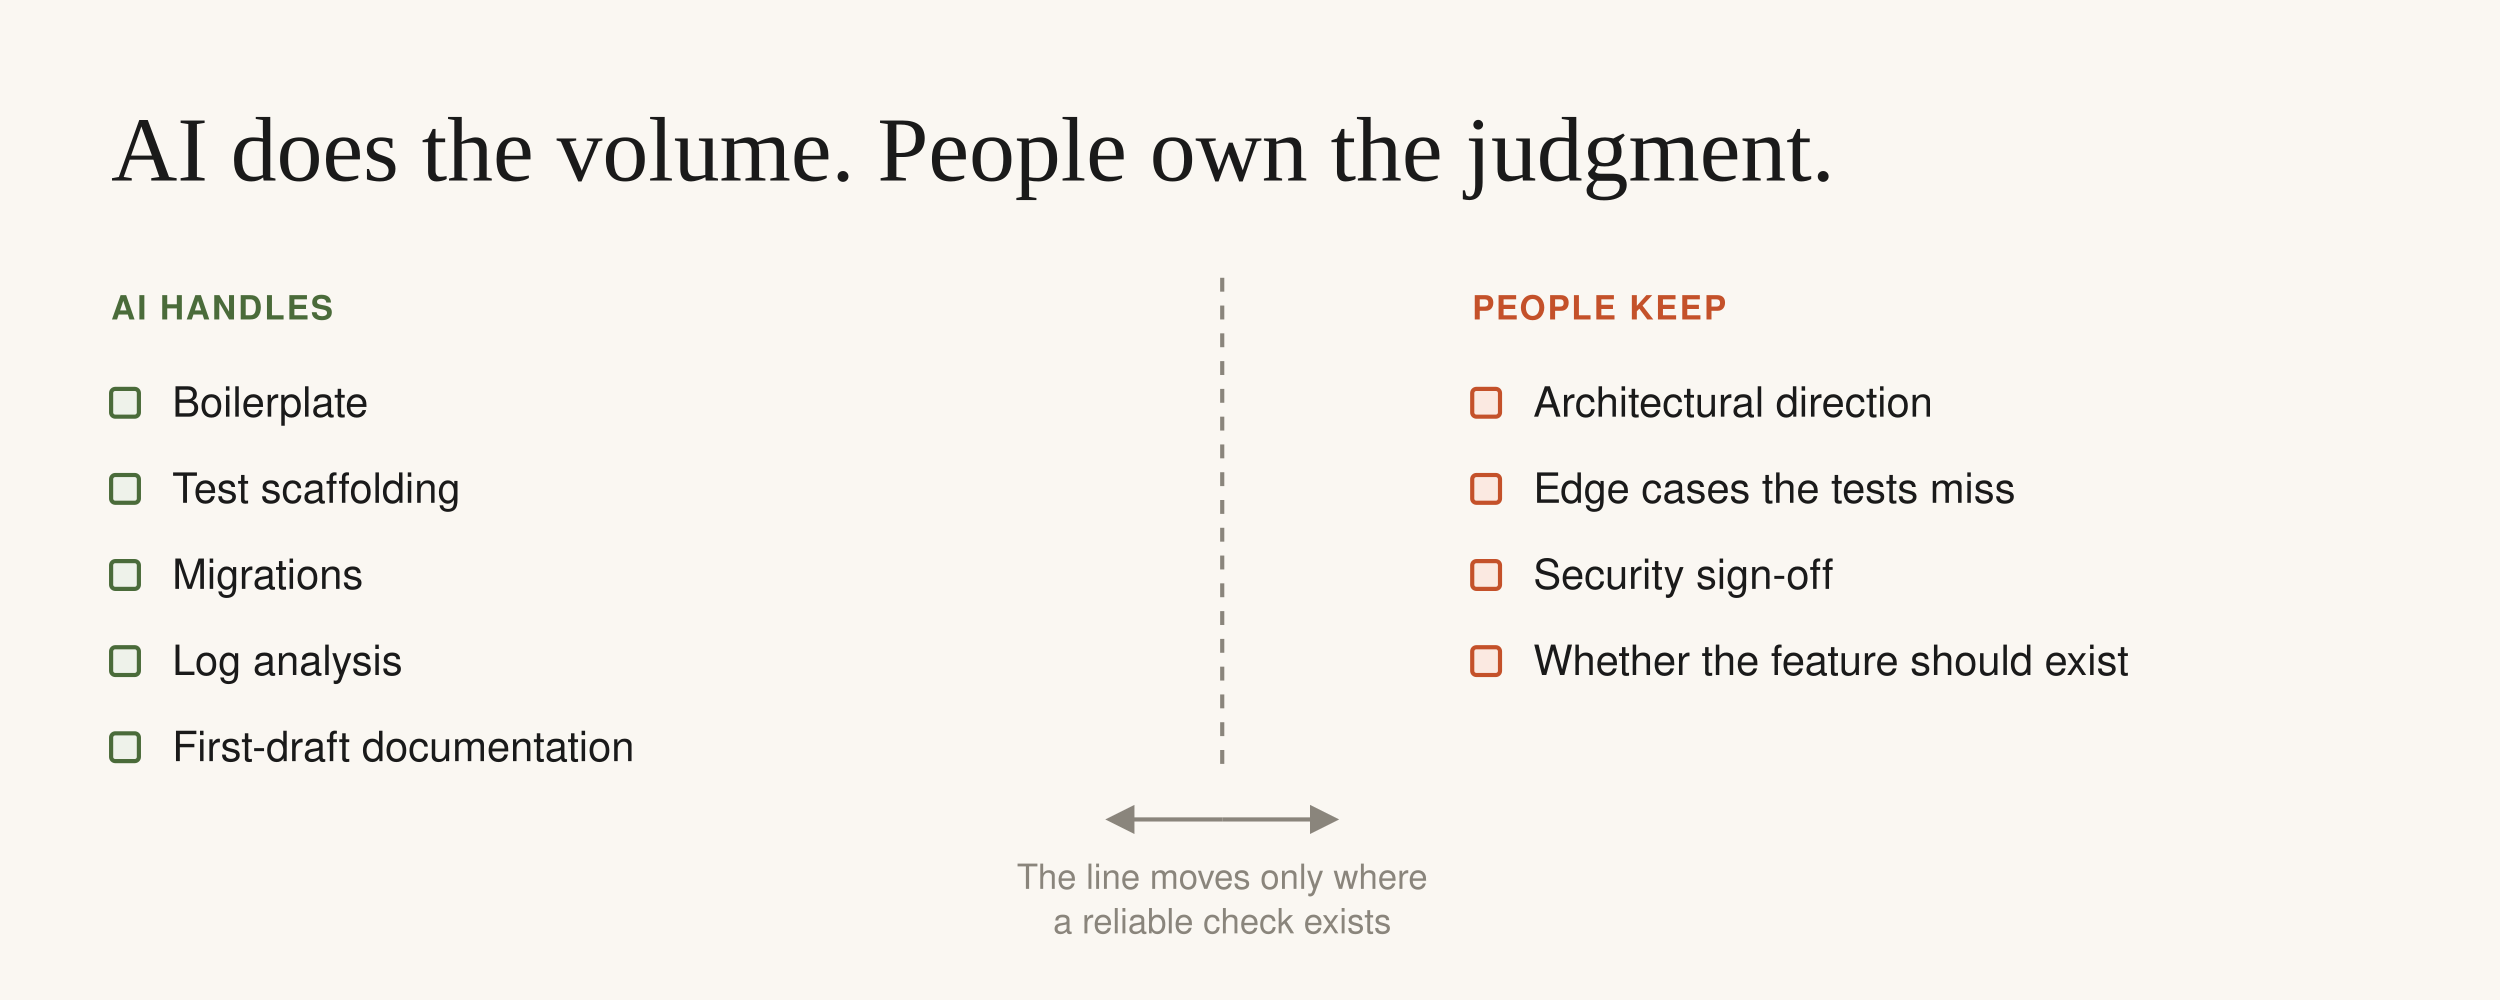
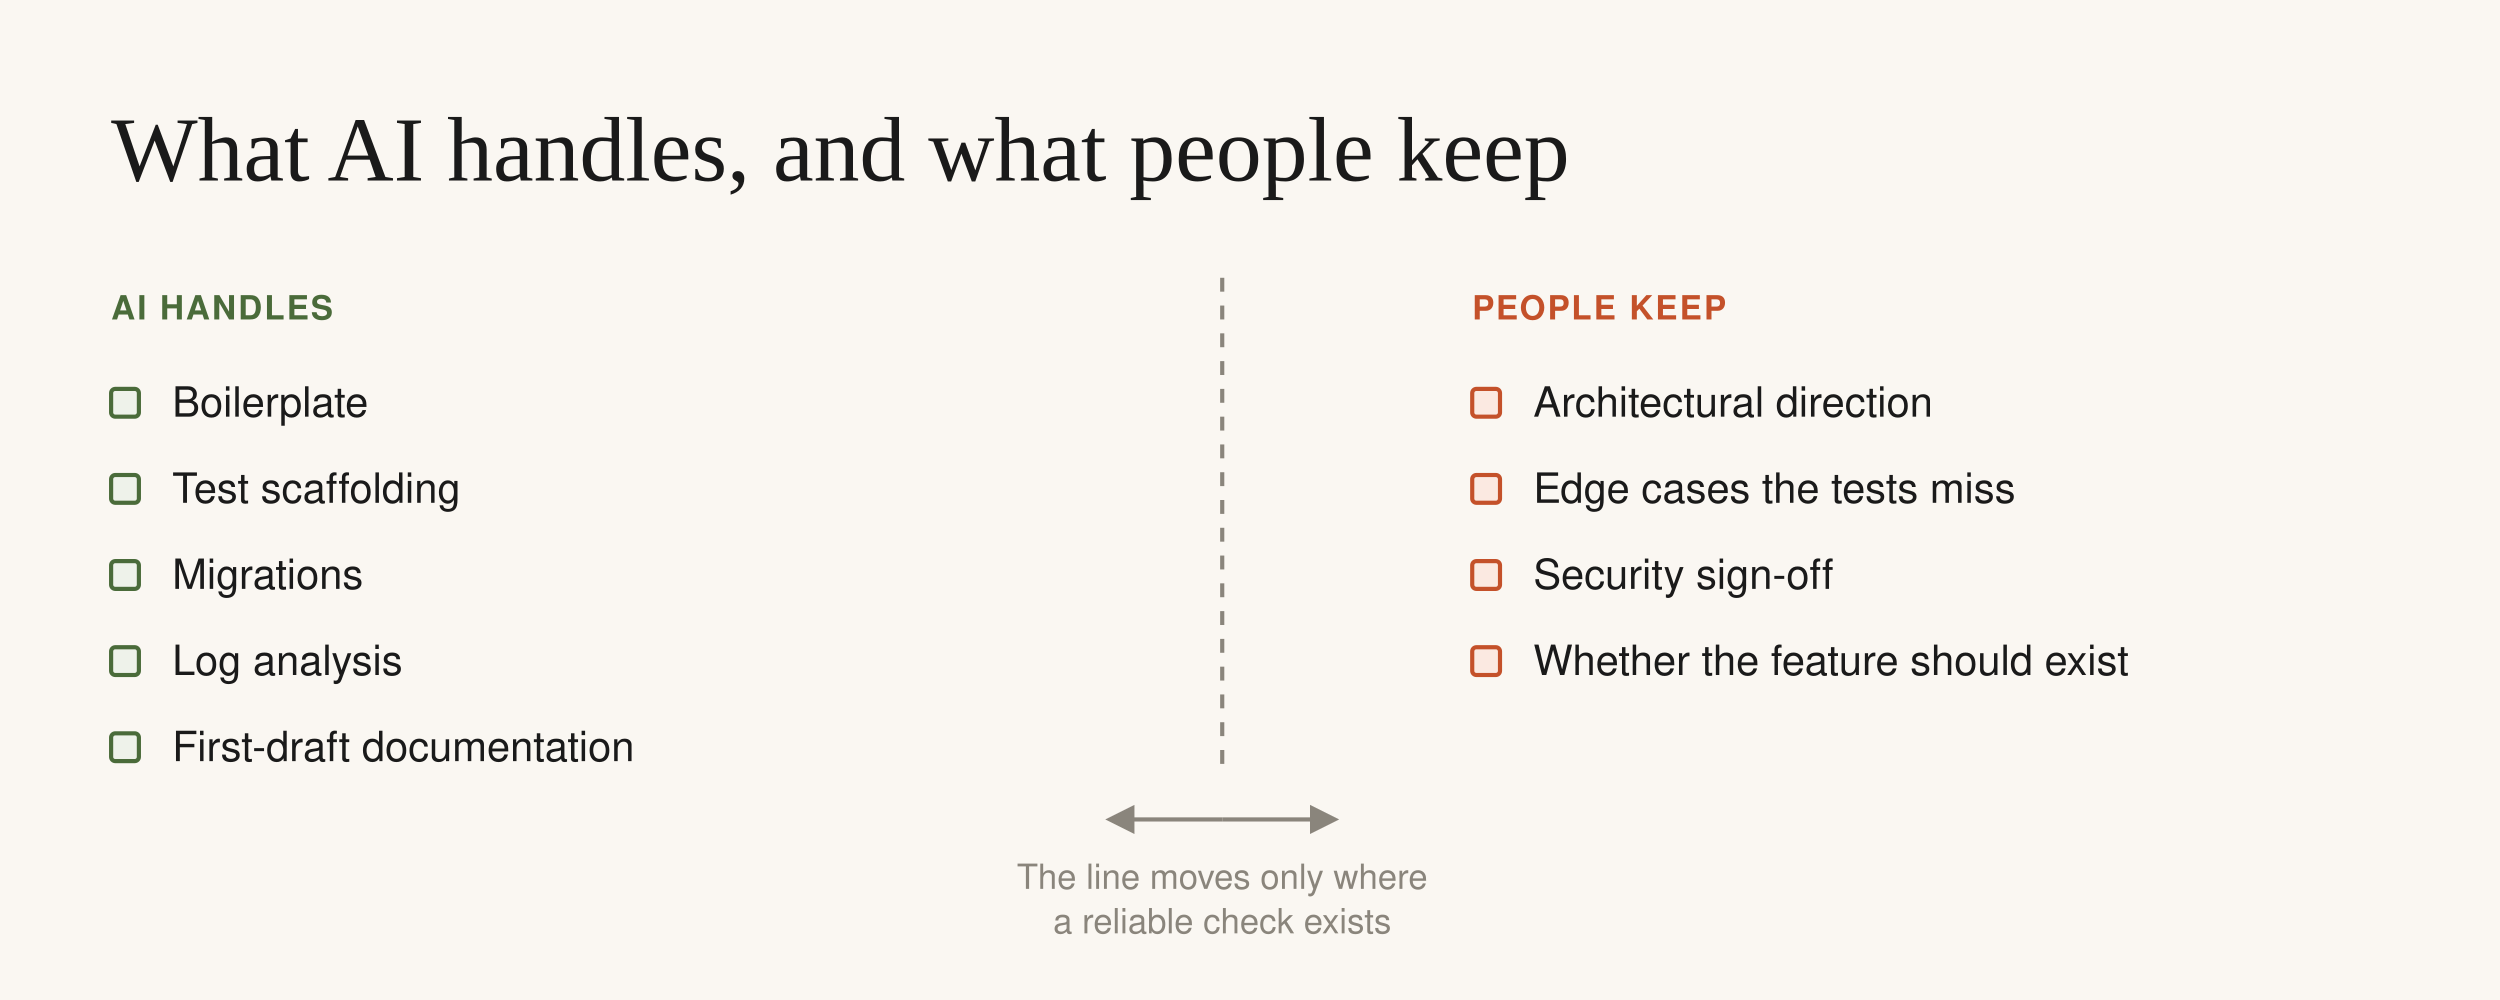
<svg xmlns="http://www.w3.org/2000/svg" viewBox="0 0 1800 720" width="1800" height="720">
  <defs>
    <marker id="a-g" viewBox="0 0 10 10" refX="8" refY="5" markerWidth="7" markerHeight="7" orient="auto-start-reverse">
      <path d="M0 0 L10 5 L0 10 z" fill="#4a6b3a" />
    </marker>
    <marker id="a-r" viewBox="0 0 10 10" refX="8" refY="5" markerWidth="7" markerHeight="7" orient="auto-start-reverse">
      <path d="M0 0 L10 5 L0 10 z" fill="#c4512a" />
    </marker>
    <marker id="a-k" viewBox="0 0 10 10" refX="8" refY="5" markerWidth="7" markerHeight="7" orient="auto-start-reverse">
      <path d="M0 0 L10 5 L0 10 z" fill="#8a857c" />
    </marker>
  </defs>
  <rect width="1800" height="720" fill="#faf7f2" />
-   <text x="80" y="130" font-family="Georgia, 'Times New Roman', serif" font-size="66" fill="#1a1a1a">AI does the volume. People own the judgment.</text>
+   <text x="80" y="130" font-family="Georgia, 'Times New Roman', serif" font-size="66" fill="#1a1a1a">What AI handles, and what people keep</text>
  <g font-family="'Helvetica Neue', Helvetica, Arial, sans-serif">
    <text x="80" y="230" font-size="24" fill="#4a6b3a" text-anchor="start" font-weight="700" letter-spacing="1.5">AI HANDLES</text>
    <text x="1060" y="230" font-size="24" fill="#c4512a" text-anchor="start" font-weight="700" letter-spacing="1.5">PEOPLE KEEP</text>
    <rect x="80" y="280" width="20" height="20" rx="3" fill="#eef2ea" stroke="#4a6b3a" stroke-width="3" />
    <text x="124" y="300" font-size="30" fill="#1a1a1a" text-anchor="start" font-weight="400" letter-spacing="0">Boilerplate</text>
    <rect x="80" y="342" width="20" height="20" rx="3" fill="#eef2ea" stroke="#4a6b3a" stroke-width="3" />
    <text x="124" y="362" font-size="30" fill="#1a1a1a" text-anchor="start" font-weight="400" letter-spacing="0">Test scaffolding</text>
    <rect x="80" y="404" width="20" height="20" rx="3" fill="#eef2ea" stroke="#4a6b3a" stroke-width="3" />
    <text x="124" y="424" font-size="30" fill="#1a1a1a" text-anchor="start" font-weight="400" letter-spacing="0">Migrations</text>
    <rect x="80" y="466" width="20" height="20" rx="3" fill="#eef2ea" stroke="#4a6b3a" stroke-width="3" />
    <text x="124" y="486" font-size="30" fill="#1a1a1a" text-anchor="start" font-weight="400" letter-spacing="0">Log analysis</text>
    <rect x="80" y="528" width="20" height="20" rx="3" fill="#eef2ea" stroke="#4a6b3a" stroke-width="3" />
    <text x="124" y="548" font-size="30" fill="#1a1a1a" text-anchor="start" font-weight="400" letter-spacing="0">First-draft documentation</text>
    <rect x="1060" y="280" width="20" height="20" rx="3" fill="#fbe9e1" stroke="#c4512a" stroke-width="3" />
    <text x="1104" y="300" font-size="30" fill="#1a1a1a" text-anchor="start" font-weight="400" letter-spacing="0">Architectural direction</text>
    <rect x="1060" y="342" width="20" height="20" rx="3" fill="#fbe9e1" stroke="#c4512a" stroke-width="3" />
    <text x="1104" y="362" font-size="30" fill="#1a1a1a" text-anchor="start" font-weight="400" letter-spacing="0">Edge cases the tests miss</text>
    <rect x="1060" y="404" width="20" height="20" rx="3" fill="#fbe9e1" stroke="#c4512a" stroke-width="3" />
    <text x="1104" y="424" font-size="30" fill="#1a1a1a" text-anchor="start" font-weight="400" letter-spacing="0">Security sign-off</text>
    <rect x="1060" y="466" width="20" height="20" rx="3" fill="#fbe9e1" stroke="#c4512a" stroke-width="3" />
    <text x="1104" y="486" font-size="30" fill="#1a1a1a" text-anchor="start" font-weight="400" letter-spacing="0">Whether the feature should exist</text>
    <line x1="880" y1="200" x2="880" y2="560" stroke="#8a857c" stroke-width="3" stroke-dasharray="10 10" />
    <line x1="880" y1="590" x2="960" y2="590" stroke="#8a857c" stroke-width="3" marker-end="url(#a-k)" />
    <line x1="880" y1="590" x2="800" y2="590" stroke="#8a857c" stroke-width="3" marker-end="url(#a-k)" />
    <text x="880" y="640" font-size="25" fill="#8a857c" text-anchor="middle" font-weight="400" letter-spacing="0">The line moves only where</text>
    <text x="880" y="672" font-size="25" fill="#8a857c" text-anchor="middle" font-weight="400" letter-spacing="0">a reliable check exists</text>
  </g>
</svg>
